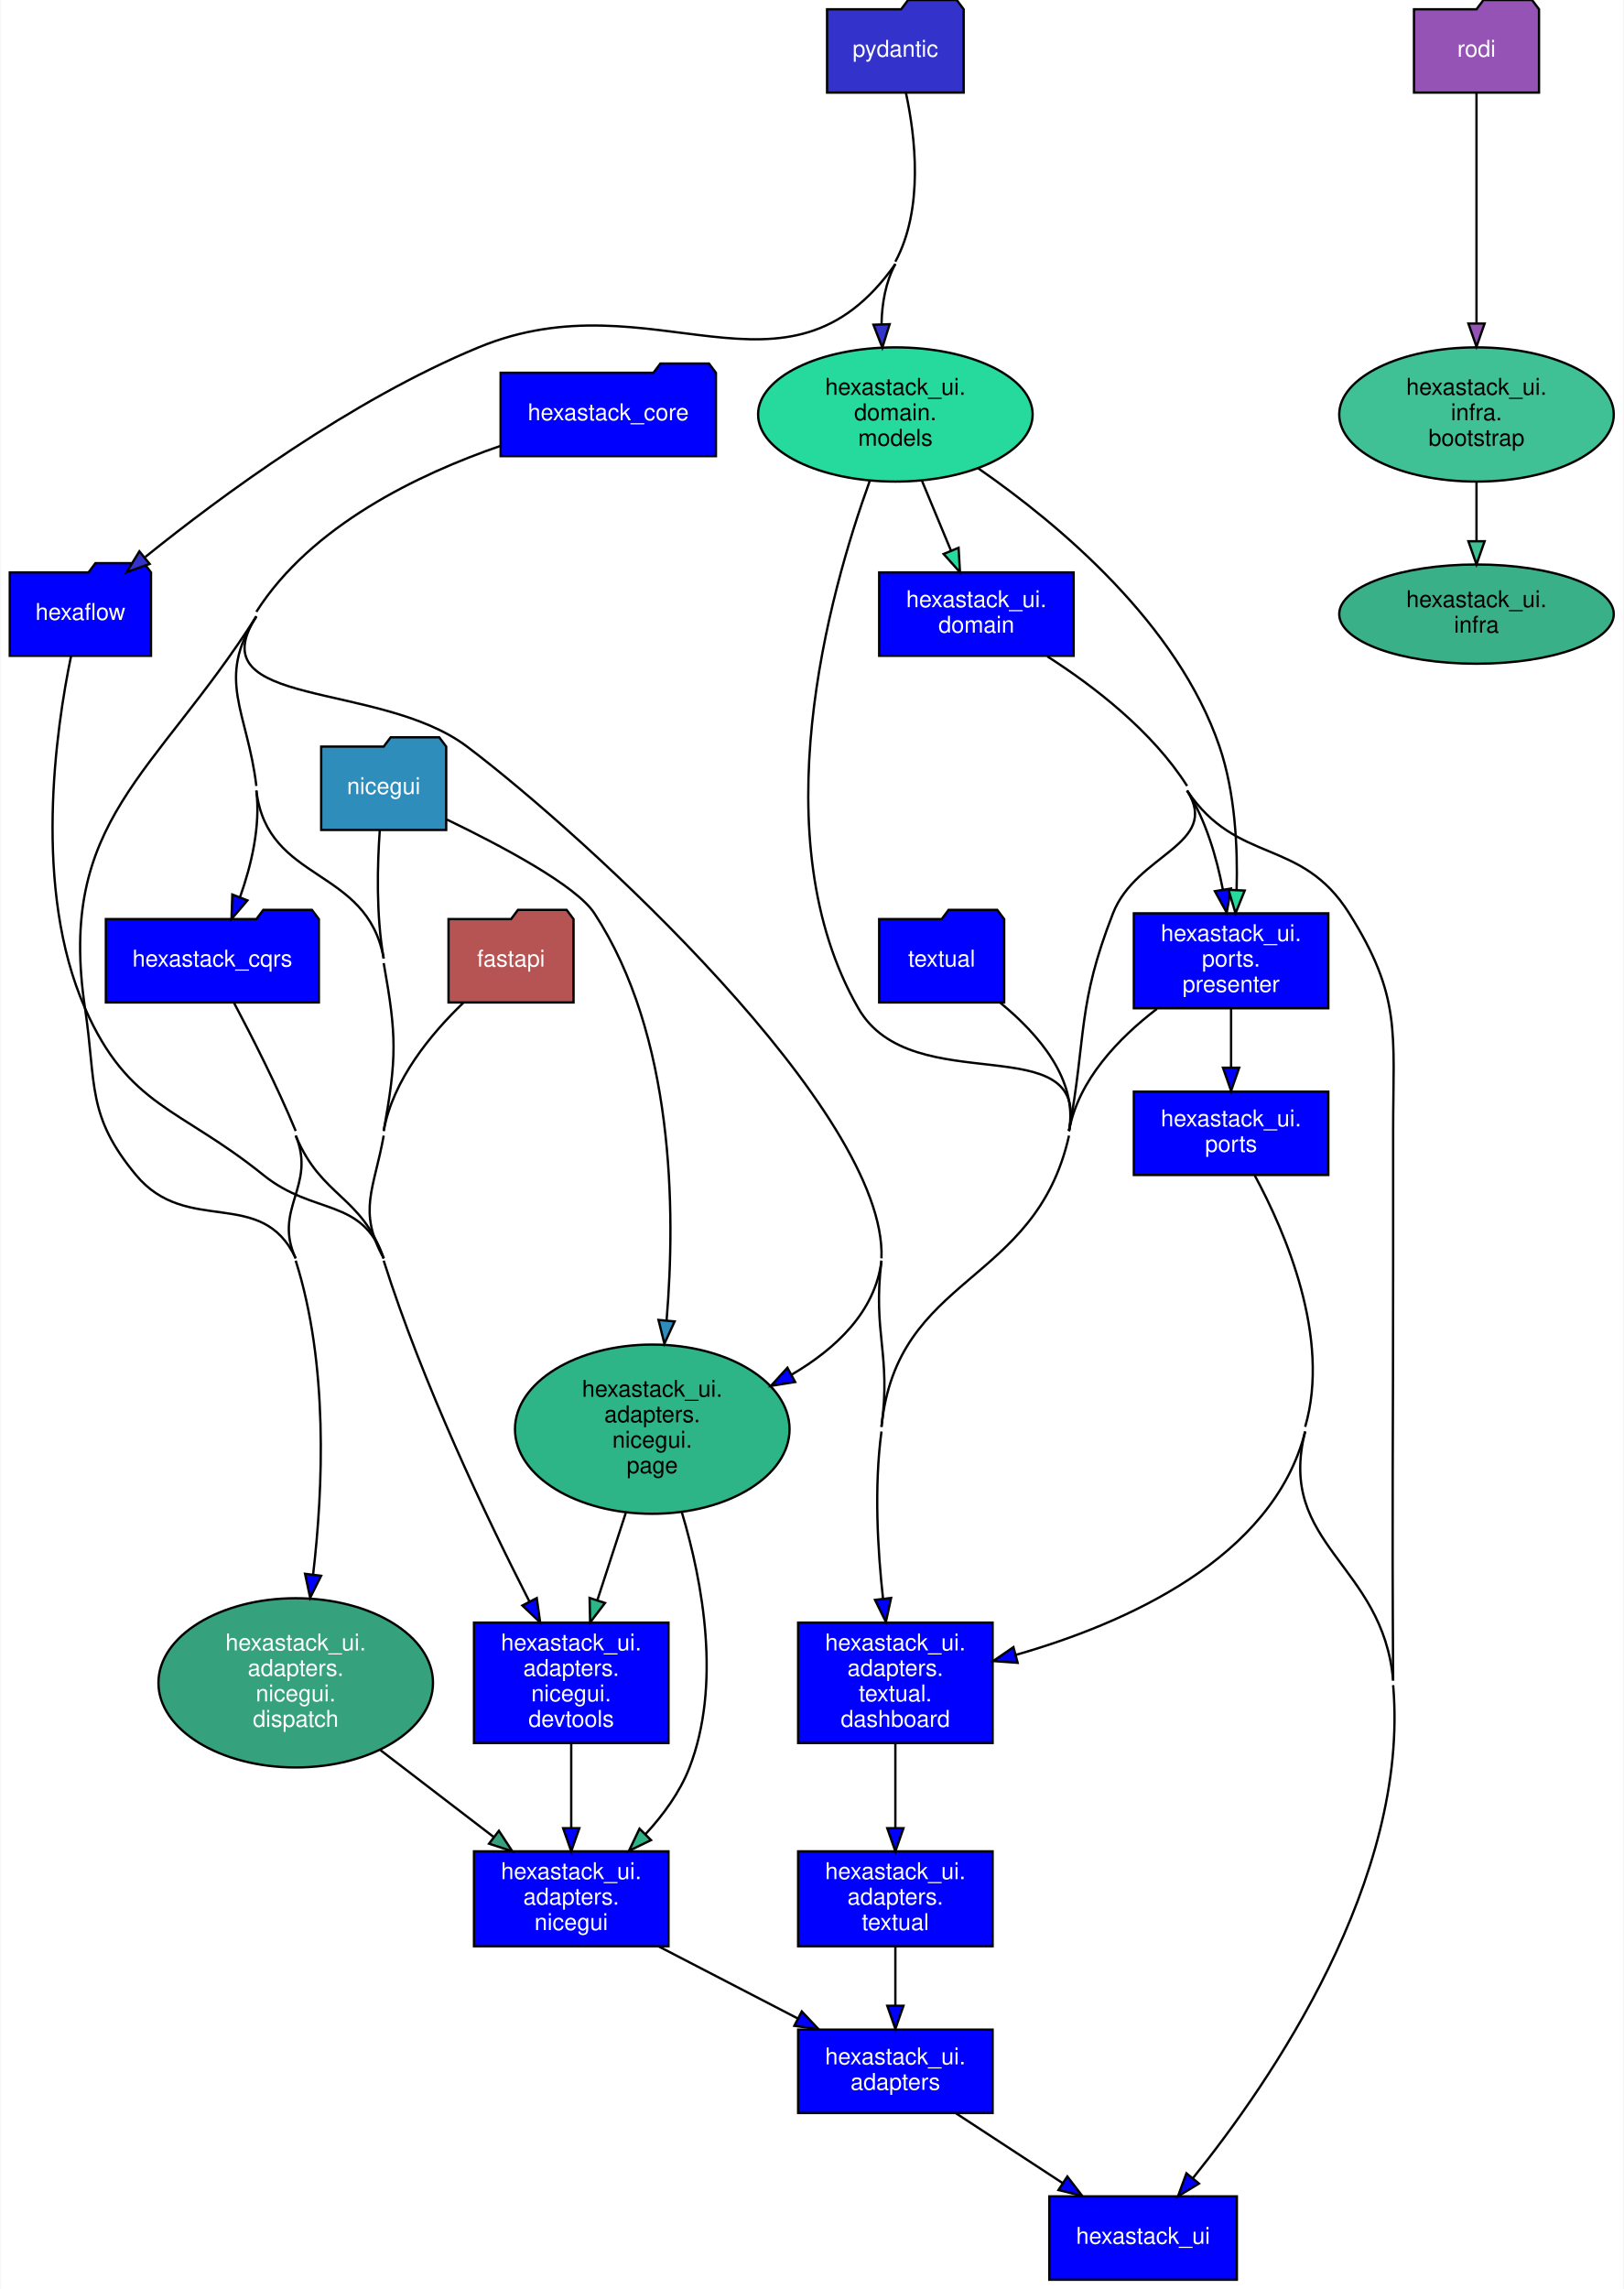
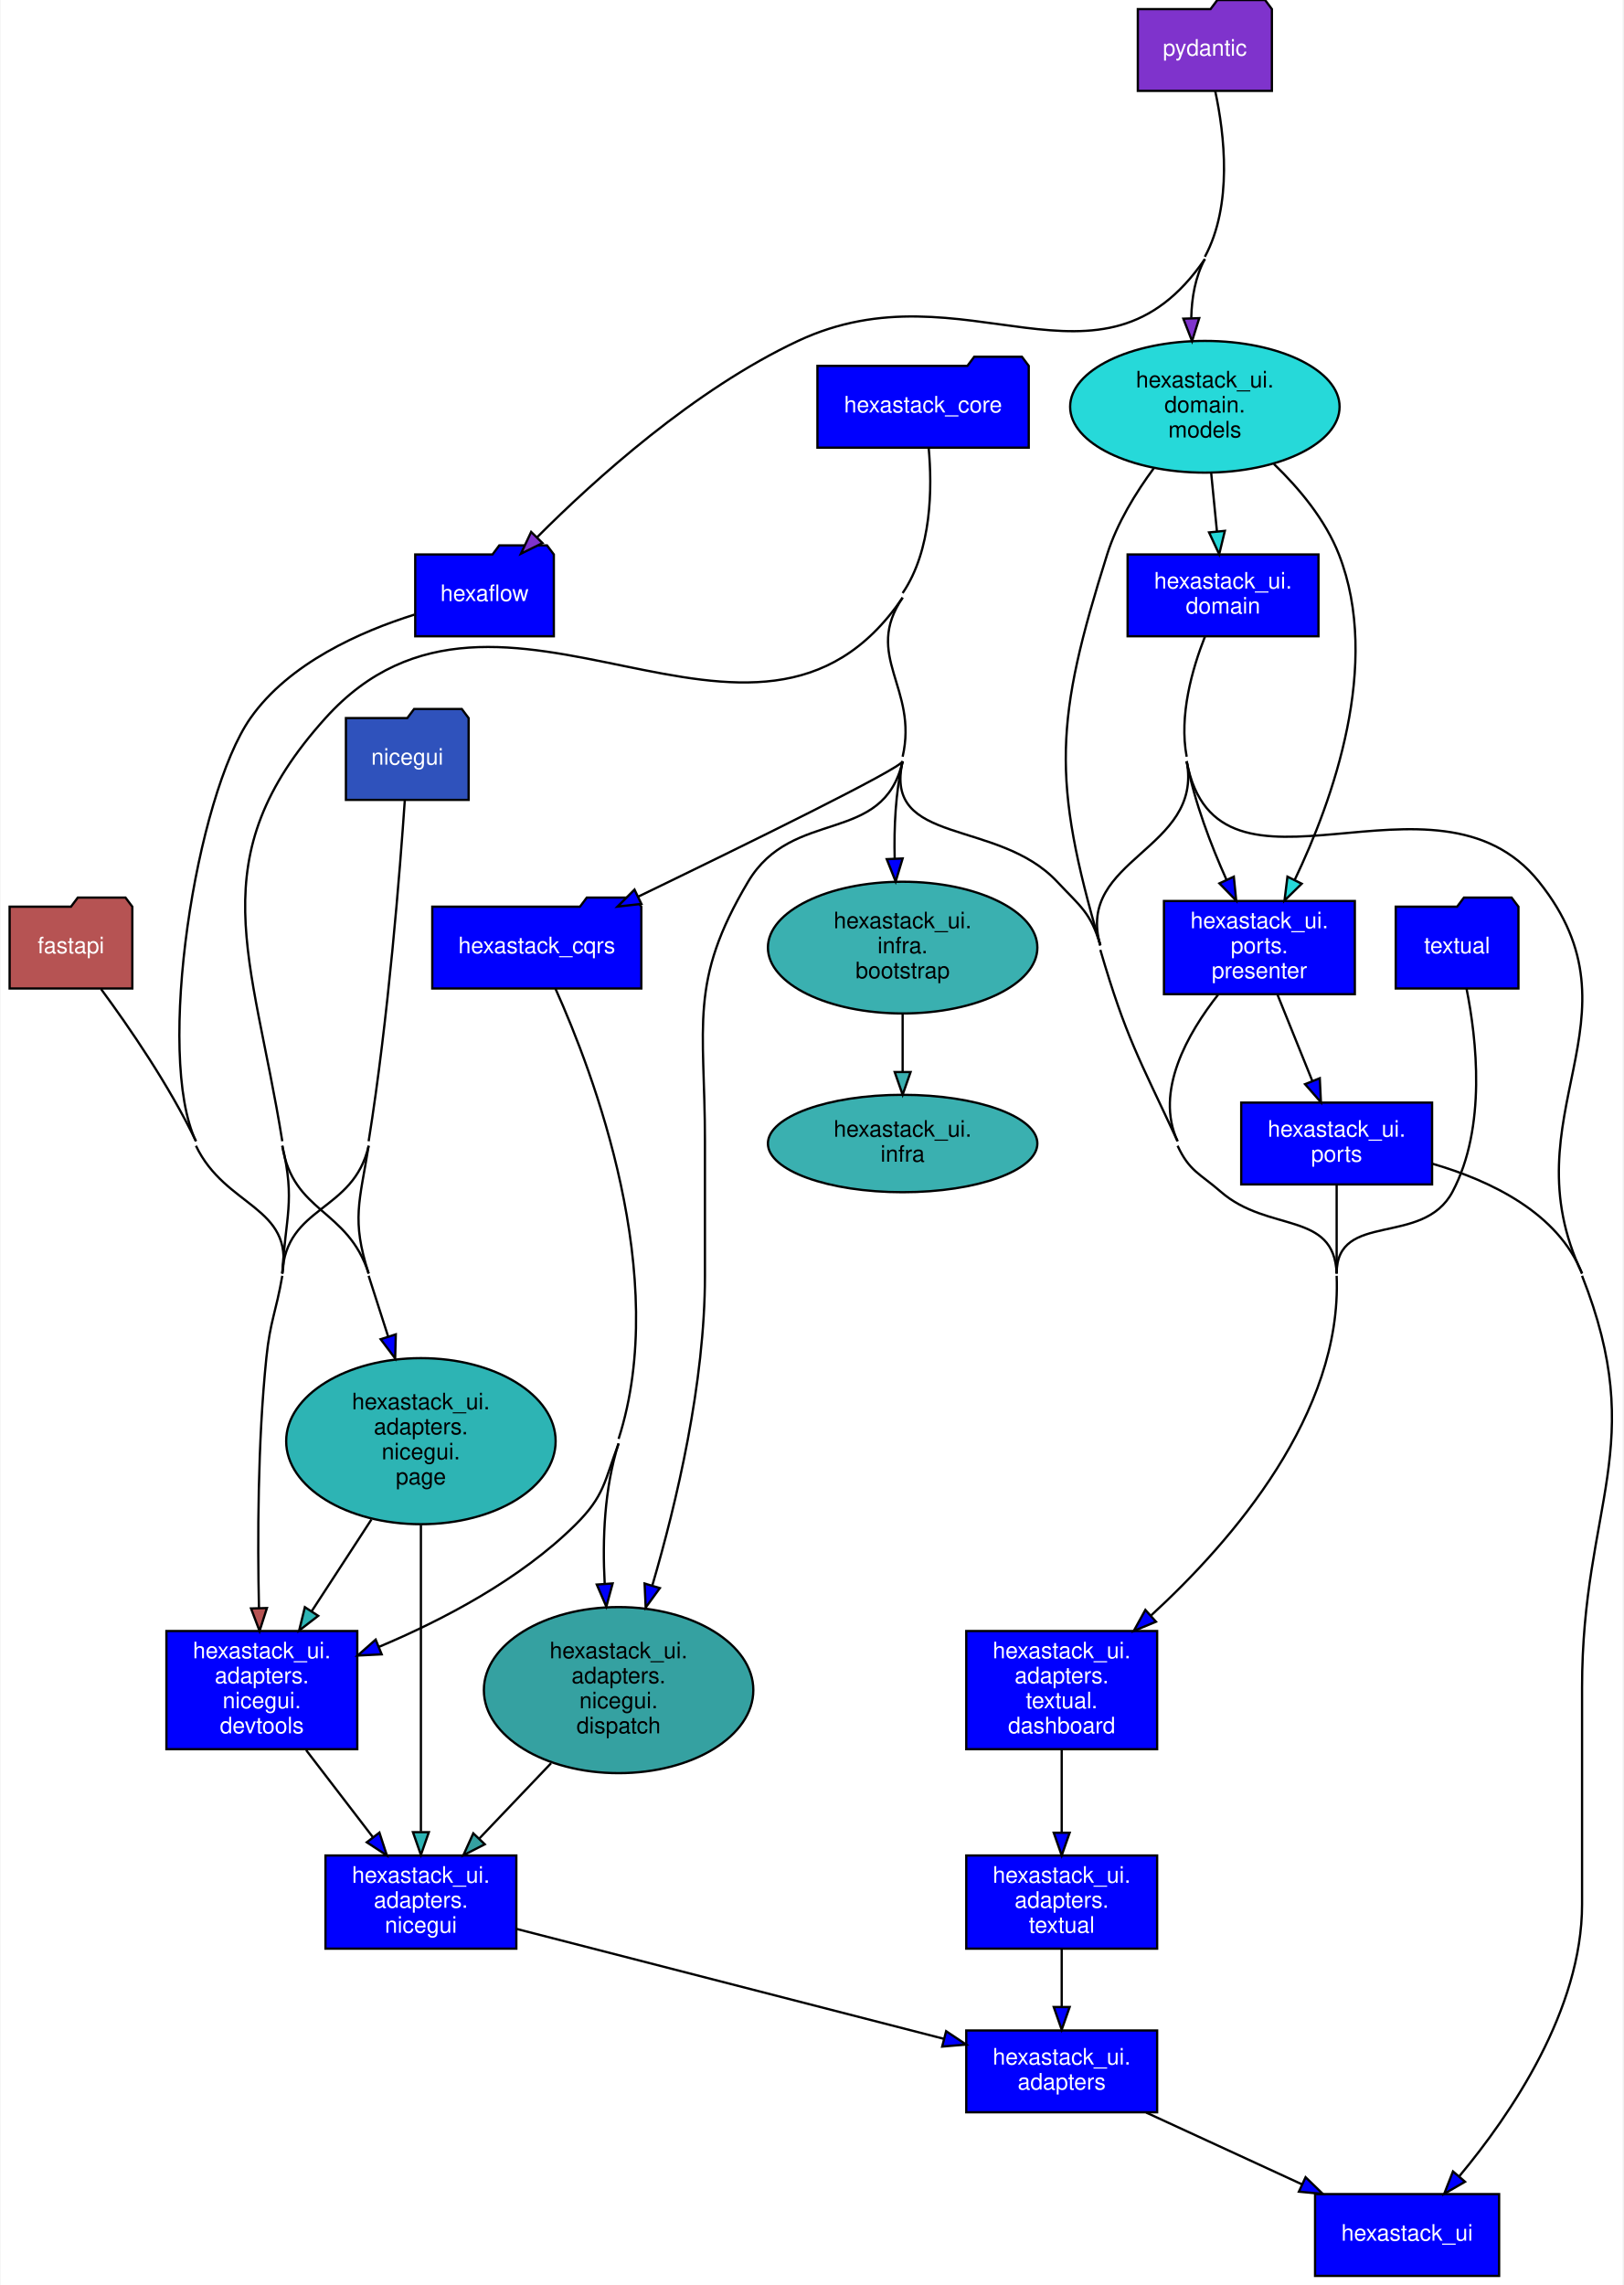
- <svg xmlns="http://www.w3.org/2000/svg" width="701pt" height="988pt" viewBox="0.00 0.00 700.90 988.49">
-   <g id="graph0" class="graph" transform="scale(1 1) rotate(0) translate(4 984.49)">
+ <svg xmlns="http://www.w3.org/2000/svg" width="714pt" height="1005pt" viewBox="0.00 0.00 713.87 1005.47">
+   <g id="graph0" class="graph" transform="scale(1 1) rotate(0) translate(4 1001.47)">
    <style>.edge&gt;path:hover{stroke-width:8}</style>
-     <polygon fill="white" stroke="transparent" points="-4,4 -4,-984.49 696.9,-984.49 696.9,4 -4,4" />
+     <polygon fill="white" stroke="transparent" points="-4,4 -4,-1001.47 709.87,-1001.47 709.87,4 -4,4" />
    <g id="node1" class="node">
      <style>.edge&gt;path:hover{stroke-width:8}</style>
-       <polygon fill="#b65353" stroke="black" points="243.5,-587.58 240.5,-591.58 219.5,-591.58 216.5,-587.58 189.5,-587.58 189.5,-551.58 243.5,-551.58 243.5,-587.58" />
-       <text text-anchor="middle" x="216.5" y="-567.08" font-family="Helvetica,sans-Serif" font-size="10.00" fill="#ffffff">fastapi</text>
+       <polygon fill="#b65353" stroke="black" points="54,-602.5 51,-606.5 30,-606.5 27,-602.5 0,-602.5 0,-566.5 54,-566.5 54,-602.5" />
+       <text text-anchor="middle" x="27" y="-582" font-family="Helvetica,sans-Serif" font-size="10.00" fill="#ffffff">fastapi</text>
    </g>
    <g id="node8" class="node">
      <style>.edge&gt;path:hover{stroke-width:8}</style>
-       <polygon fill="blue" stroke="black" points="284.5,-283.77 200.5,-283.77 200.5,-231.77 284.5,-231.77 284.5,-283.77" />
-       <text text-anchor="middle" x="242.5" y="-271.77" font-family="Helvetica,sans-Serif" font-size="10.00" fill="white">hexastack_ui.</text>
-       <text text-anchor="middle" x="242.5" y="-260.77" font-family="Helvetica,sans-Serif" font-size="10.00" fill="white">adapters.</text>
-       <text text-anchor="middle" x="242.5" y="-249.77" font-family="Helvetica,sans-Serif" font-size="10.00" fill="white">nicegui.</text>
-       <text text-anchor="middle" x="242.5" y="-238.77" font-family="Helvetica,sans-Serif" font-size="10.00" fill="white">devtools</text>
+       <polygon fill="blue" stroke="black" points="153,-283.77 69,-283.77 69,-231.77 153,-231.77 153,-283.77" />
+       <text text-anchor="middle" x="111" y="-271.77" font-family="Helvetica,sans-Serif" font-size="10.00" fill="white">hexastack_ui.</text>
+       <text text-anchor="middle" x="111" y="-260.77" font-family="Helvetica,sans-Serif" font-size="10.00" fill="white">adapters.</text>
+       <text text-anchor="middle" x="111" y="-249.77" font-family="Helvetica,sans-Serif" font-size="10.00" fill="white">nicegui.</text>
+       <text text-anchor="middle" x="111" y="-238.77" font-family="Helvetica,sans-Serif" font-size="10.00" fill="white">devtools</text>
    </g>
    <g id="edge1" class="edge">
      <style>.edge&gt;path:hover{stroke-width:8}</style>
-       <path fill="none" stroke="black" d="M195.84,-551.39C181.94,-538.05 165.45,-518.16 161.5,-496.08" />
+       <path fill="none" stroke="black" d="M40.25,-566.24C52.41,-549.76 70.26,-523.87 82,-499.29" />
+       <path fill="none" stroke="black" d="M82,-497.29C95,-470.08 125.12,-470.8 120,-441.08" />
+       <path fill="none" stroke="black" d="M120,-440.08C117.23,-424.01 114.67,-420.29 113,-404.08 109.13,-366.64 109.09,-323.49 109.73,-294" />
+       <polygon fill="#b65353" stroke="black" points="113.24,-293.88 110,-283.79 106.24,-293.7 113.24,-293.88" />
    </g>
    <g id="node2" class="node">
      <style>.edge&gt;path:hover{stroke-width:8}</style>
-       <polygon fill="blue" stroke="black" points="61,-737.29 58,-741.29 37,-741.29 34,-737.29 0,-737.29 0,-701.29 61,-701.29 61,-737.29" />
-       <text text-anchor="middle" x="30.5" y="-716.79" font-family="Helvetica,sans-Serif" font-size="10.00" fill="white">hexaflow</text>
+       <polygon fill="blue" stroke="black" points="239.5,-757.49 236.5,-761.49 215.5,-761.49 212.5,-757.49 178.5,-757.49 178.5,-721.49 239.5,-721.49 239.5,-757.49" />
+       <text text-anchor="middle" x="209" y="-736.99" font-family="Helvetica,sans-Serif" font-size="10.00" fill="white">hexaflow</text>
    </g>
    <g id="edge2" class="edge">
      <style>.edge&gt;path:hover{stroke-width:8}</style>
-       <path fill="none" stroke="black" d="M26.49,-701.28C19.94,-669.71 9.8,-600.56 32.5,-549.08 51.41,-506.21 73.03,-506.49 109.5,-477.08 131.38,-459.43 152.14,-467.58 161.5,-441.08" />
-       <path fill="none" stroke="black" d="M161.5,-440.08C178.31,-386.97 206.16,-328.68 224.42,-292.91" />
-       <polygon fill="blue" stroke="black" points="227.61,-294.37 229.08,-283.87 221.39,-291.16 227.61,-294.37" />
+       <path fill="none" stroke="black" d="M178.12,-731.01C154.42,-723.57 122.98,-709.69 106,-685.49 82.04,-651.34 64.02,-536.94 82,-499.29" />
    </g>
    <g id="node3" class="node">
      <style>.edge&gt;path:hover{stroke-width:8}</style>
-       <polygon fill="blue" stroke="black" points="305,-823.5 302,-827.5 281,-827.5 278,-823.5 212,-823.5 212,-787.5 305,-787.5 305,-823.5" />
-       <text text-anchor="middle" x="258.5" y="-803" font-family="Helvetica,sans-Serif" font-size="10.00" fill="white">hexastack_core</text>
+       <polygon fill="blue" stroke="black" points="448.5,-840.48 445.5,-844.48 424.5,-844.48 421.5,-840.48 355.5,-840.48 355.5,-804.48 448.5,-804.48 448.5,-840.48" />
+       <text text-anchor="middle" x="402" y="-819.98" font-family="Helvetica,sans-Serif" font-size="10.00" fill="white">hexastack_core</text>
    </g>
    <g id="node4" class="node">
      <style>.edge&gt;path:hover{stroke-width:8}</style>
-       <polygon fill="blue" stroke="black" points="133.5,-587.58 130.5,-591.58 109.5,-591.58 106.5,-587.58 41.5,-587.58 41.5,-551.58 133.5,-551.58 133.5,-587.58" />
-       <text text-anchor="middle" x="87.5" y="-567.08" font-family="Helvetica,sans-Serif" font-size="10.00" fill="white">hexastack_cqrs</text>
+       <polygon fill="blue" stroke="black" points="278,-602.5 275,-606.5 254,-606.5 251,-602.5 186,-602.5 186,-566.5 278,-566.5 278,-602.5" />
+       <text text-anchor="middle" x="232" y="-582" font-family="Helvetica,sans-Serif" font-size="10.00" fill="white">hexastack_cqrs</text>
    </g>
    <g id="edge3" class="edge">
      <style>.edge&gt;path:hover{stroke-width:8}</style>
-       <path fill="none" stroke="black" d="M106.5,-718.29C88.84,-690.96 102.65,-677.39 106.5,-645.08" />
-       <path fill="none" stroke="black" d="M106.5,-643.08C108.34,-627.63 104.32,-610.81 99.51,-597.25" />
-       <polygon fill="blue" stroke="black" points="102.65,-595.66 95.76,-587.61 96.12,-598.19 102.65,-595.66" />
+       <path fill="none" stroke="black" d="M393,-738.49C375.52,-712.75 399.96,-698.81 393,-668.49" />
+       <path fill="none" stroke="black" d="M393,-666.49C392.27,-663.31 324.08,-629.86 276.69,-606.95" />
+       <polygon fill="blue" stroke="black" points="278.04,-603.72 267.51,-602.53 275,-610.02 278.04,-603.72" />
    </g>
    <g id="edge4" class="edge">
      <style>.edge&gt;path:hover{stroke-width:8}</style>
-       <path fill="none" stroke="black" d="M106.5,-643.08C111.28,-602.92 154.39,-610.39 161.5,-570.58" />
-       <path fill="none" stroke="black" d="M161.5,-568.58C167.17,-536.86 167.17,-527.8 161.5,-496.08" />
-       <path fill="none" stroke="black" d="M161.5,-494.08C157.36,-470.89 150.19,-461.74 161.5,-441.08" />
+       <path fill="none" stroke="black" d="M404.46,-804.41C406.06,-786.84 405.88,-759.45 393,-740.49" />
+       <path fill="none" stroke="black" d="M393,-738.49C328.2,-643.1 216.19,-771.16 139,-685.49 83.32,-623.69 106.83,-581.43 120,-499.29" />
+       <path fill="none" stroke="black" d="M120,-497.29C125.79,-472.99 121.36,-466.02 120,-441.08" />
    </g>
    <g id="node9" class="node">
      <style>.edge&gt;path:hover{stroke-width:8}</style>
-       <ellipse fill="#35a17d" stroke="black" cx="123.5" cy="-257.77" rx="59.29" ry="36.54" />
-       <text text-anchor="middle" x="123.5" y="-271.77" font-family="Helvetica,sans-Serif" font-size="10.00" fill="#ffffff">hexastack_ui.</text>
-       <text text-anchor="middle" x="123.5" y="-260.77" font-family="Helvetica,sans-Serif" font-size="10.00" fill="#ffffff">adapters.</text>
-       <text text-anchor="middle" x="123.5" y="-249.77" font-family="Helvetica,sans-Serif" font-size="10.00" fill="#ffffff">nicegui.</text>
-       <text text-anchor="middle" x="123.5" y="-238.77" font-family="Helvetica,sans-Serif" font-size="10.00" fill="#ffffff">dispatch</text>
+       <ellipse fill="#35a1a1" stroke="black" cx="268" cy="-257.77" rx="59.29" ry="36.54" />
+       <text text-anchor="middle" x="268" y="-271.77" font-family="Helvetica,sans-Serif" font-size="10.00" fill="#000000">hexastack_ui.</text>
+       <text text-anchor="middle" x="268" y="-260.77" font-family="Helvetica,sans-Serif" font-size="10.00" fill="#000000">adapters.</text>
+       <text text-anchor="middle" x="268" y="-249.77" font-family="Helvetica,sans-Serif" font-size="10.00" fill="#000000">nicegui.</text>
+       <text text-anchor="middle" x="268" y="-238.77" font-family="Helvetica,sans-Serif" font-size="10.00" fill="#000000">dispatch</text>
    </g>
    <g id="edge5" class="edge">
      <style>.edge&gt;path:hover{stroke-width:8}</style>
-       <path fill="none" stroke="black" d="M211.9,-791.92C176.59,-779.75 130.25,-757.57 106.5,-720.29" />
-       <path fill="none" stroke="black" d="M106.5,-718.29C62.4,-649.06 20.37,-630.26 32.5,-549.08 37.44,-515.98 33.12,-502.82 54.5,-477.08 76.6,-450.47 108.88,-472.42 123.5,-441.08" />
-       <path fill="none" stroke="black" d="M123.5,-440.08C137.61,-395.65 135.4,-341.96 131.02,-304.58" />
-       <polygon fill="blue" stroke="black" points="134.47,-303.98 129.74,-294.5 127.53,-304.86 134.47,-303.98" />
+       <path fill="none" stroke="black" d="M393,-666.49C384.42,-629.14 344.6,-646.42 325,-613.49 298.69,-569.27 306,-550.74 306,-499.29 306,-499.29 306,-499.29 306,-440.08 306,-392.9 293.52,-340.25 282.86,-303.89" />
+       <polygon fill="blue" stroke="black" points="286.15,-302.66 279.92,-294.09 279.44,-304.67 286.15,-302.66" />
    </g>
    <g id="node10" class="node">
      <style>.edge&gt;path:hover{stroke-width:8}</style>
-       <ellipse fill="#2db487" stroke="black" cx="277.5" cy="-367.31" rx="59.29" ry="36.54" />
-       <text text-anchor="middle" x="277.5" y="-381.31" font-family="Helvetica,sans-Serif" font-size="10.00" fill="#000000">hexastack_ui.</text>
-       <text text-anchor="middle" x="277.5" y="-370.31" font-family="Helvetica,sans-Serif" font-size="10.00" fill="#000000">adapters.</text>
-       <text text-anchor="middle" x="277.5" y="-359.31" font-family="Helvetica,sans-Serif" font-size="10.00" fill="#000000">nicegui.</text>
-       <text text-anchor="middle" x="277.5" y="-348.31" font-family="Helvetica,sans-Serif" font-size="10.00" fill="#000000">page</text>
+       <ellipse fill="#2db4b4" stroke="black" cx="181" cy="-367.31" rx="59.29" ry="36.54" />
+       <text text-anchor="middle" x="181" y="-381.31" font-family="Helvetica,sans-Serif" font-size="10.00" fill="#000000">hexastack_ui.</text>
+       <text text-anchor="middle" x="181" y="-370.31" font-family="Helvetica,sans-Serif" font-size="10.00" fill="#000000">adapters.</text>
+       <text text-anchor="middle" x="181" y="-359.31" font-family="Helvetica,sans-Serif" font-size="10.00" fill="#000000">nicegui.</text>
+       <text text-anchor="middle" x="181" y="-348.31" font-family="Helvetica,sans-Serif" font-size="10.00" fill="#000000">page</text>
    </g>
    <g id="edge6" class="edge">
      <style>.edge&gt;path:hover{stroke-width:8}</style>
-       <path fill="none" stroke="black" d="M106.5,-718.29C80.69,-678.37 159.55,-690.7 197.5,-662.08 247.96,-624.02 378.93,-504.23 376.5,-441.08" />
-       <path fill="none" stroke="black" d="M376.5,-440.08C373.82,-418.06 356.83,-402.06 337.66,-390.83" />
-       <polygon fill="blue" stroke="black" points="339.21,-387.68 328.75,-386 335.87,-393.84 339.21,-387.68" />
+       <path fill="none" stroke="black" d="M120,-497.29C124.78,-467.52 148.77,-469.79 158,-441.08" />
+       <path fill="none" stroke="black" d="M158,-440.08C160.76,-431.48 163.71,-422.3 166.54,-413.48" />
+       <polygon fill="blue" stroke="black" points="169.95,-414.31 169.67,-403.72 163.28,-412.18 169.95,-414.31" />
    </g>
    <g id="node12" class="node">
      <style>.edge&gt;path:hover{stroke-width:8}</style>
-       <polygon fill="blue" stroke="black" points="424.5,-283.77 340.5,-283.77 340.5,-231.77 424.5,-231.77 424.5,-283.77" />
-       <text text-anchor="middle" x="382.5" y="-271.77" font-family="Helvetica,sans-Serif" font-size="10.00" fill="white">hexastack_ui.</text>
-       <text text-anchor="middle" x="382.5" y="-260.77" font-family="Helvetica,sans-Serif" font-size="10.00" fill="white">adapters.</text>
-       <text text-anchor="middle" x="382.5" y="-249.77" font-family="Helvetica,sans-Serif" font-size="10.00" fill="white">textual.</text>
-       <text text-anchor="middle" x="382.5" y="-238.77" font-family="Helvetica,sans-Serif" font-size="10.00" fill="white">dashboard</text>
+       <polygon fill="blue" stroke="black" points="505,-283.77 421,-283.77 421,-231.77 505,-231.77 505,-283.77" />
+       <text text-anchor="middle" x="463" y="-271.77" font-family="Helvetica,sans-Serif" font-size="10.00" fill="white">hexastack_ui.</text>
+       <text text-anchor="middle" x="463" y="-260.77" font-family="Helvetica,sans-Serif" font-size="10.00" fill="white">adapters.</text>
+       <text text-anchor="middle" x="463" y="-249.77" font-family="Helvetica,sans-Serif" font-size="10.00" fill="white">textual.</text>
+       <text text-anchor="middle" x="463" y="-238.77" font-family="Helvetica,sans-Serif" font-size="10.00" fill="white">dashboard</text>
    </g>
    <g id="edge7" class="edge">
      <style>.edge&gt;path:hover{stroke-width:8}</style>
-       <path fill="none" stroke="black" d="M376.5,-440.08C372.64,-408.41 380.76,-399.92 376.5,-368.31" />
-       <path fill="none" stroke="black" d="M376.5,-366.31C373.27,-342.37 374.83,-315.21 377.17,-294.17" />
-       <polygon fill="blue" stroke="black" points="380.66,-294.43 378.4,-284.08 373.71,-293.58 380.66,-294.43" />
+       <path fill="none" stroke="black" d="M393,-666.49C384.42,-629.14 434.81,-641.46 461,-613.49 471.28,-602.51 475.77,-599.93 480,-585.5" />
+       <path fill="none" stroke="black" d="M480,-583.5C491.35,-544.76 497,-535.9 514,-499.29" />
+       <path fill="none" stroke="black" d="M514,-497.29C519.19,-486.11 523.69,-485.17 533,-477.08 553.94,-458.88 582.88,-468.8 584,-441.08" />
+       <path fill="none" stroke="black" d="M584,-440.08C586.44,-379.54 538.5,-323.8 502.24,-290.54" />
+       <polygon fill="blue" stroke="black" points="504.49,-287.86 494.7,-283.79 499.82,-293.07 504.49,-287.86" />
+     </g>
+     <g id="node16" class="node">
+       <style>.edge&gt;path:hover{stroke-width:8}</style>
+       <ellipse fill="#3ab0b0" stroke="black" cx="393" cy="-584.5" rx="59.29" ry="28.98" />
+       <text text-anchor="middle" x="393" y="-593" font-family="Helvetica,sans-Serif" font-size="10.00" fill="#000000">hexastack_ui.</text>
+       <text text-anchor="middle" x="393" y="-582" font-family="Helvetica,sans-Serif" font-size="10.00" fill="#000000">infra.</text>
+       <text text-anchor="middle" x="393" y="-571" font-family="Helvetica,sans-Serif" font-size="10.00" fill="#000000">bootstrap</text>
    </g>
    <g id="edge8" class="edge">
      <style>.edge&gt;path:hover{stroke-width:8}</style>
-       <path fill="none" stroke="black" d="M123.5,-494.08C134.59,-467.3 151.84,-468.41 161.5,-441.08" />
+       <path fill="none" stroke="black" d="M393,-666.49C389.84,-652.73 389.16,-637.3 389.5,-623.63" />
+       <polygon fill="blue" stroke="black" points="393,-623.72 389.93,-613.58 386,-623.42 393,-623.72" />
    </g>
    <g id="edge9" class="edge">
      <style>.edge&gt;path:hover{stroke-width:8}</style>
-       <path fill="none" stroke="black" d="M96.91,-551.31C104.6,-536.81 115.49,-515.42 123.5,-496.08" />
-       <path fill="none" stroke="black" d="M123.5,-494.08C132.52,-472.32 113.54,-462.42 123.5,-441.08" />
+       <path fill="none" stroke="black" d="M240.24,-566.36C256.86,-529.39 290.94,-439.71 268,-368.31" />
+       <path fill="none" stroke="black" d="M268,-366.31C261.68,-349.45 261.78,-343.21 249,-330.54 224.71,-306.45 190.66,-288.63 162.47,-276.77" />
+       <polygon fill="blue" stroke="black" points="163.74,-273.51 153.15,-272.98 161.09,-279.99 163.74,-273.51" />
+     </g>
+     <g id="edge10" class="edge">
+       <style>.edge&gt;path:hover{stroke-width:8}</style>
+       <path fill="none" stroke="black" d="M268,-366.31C261.71,-346.72 260.83,-324.07 261.88,-304.62" />
+       <polygon fill="blue" stroke="black" points="265.38,-304.71 262.6,-294.49 258.4,-304.21 265.38,-304.71" />
    </g>
    <g id="node5" class="node">
      <style>.edge&gt;path:hover{stroke-width:8}</style>
-       <polygon fill="blue" stroke="black" points="530,-36 449,-36 449,0 530,0 530,-36" />
-       <text text-anchor="middle" x="489.5" y="-15.5" font-family="Helvetica,sans-Serif" font-size="10.00" fill="white">hexastack_ui</text>
+       <polygon fill="blue" stroke="black" points="655.5,-36 574.5,-36 574.5,0 655.5,0 655.5,-36" />
+       <text text-anchor="middle" x="615" y="-15.5" font-family="Helvetica,sans-Serif" font-size="10.00" fill="white">hexastack_ui</text>
    </g>
    <g id="node6" class="node">
      <style>.edge&gt;path:hover{stroke-width:8}</style>
-       <polygon fill="blue" stroke="black" points="424.5,-108 340.5,-108 340.5,-72 424.5,-72 424.5,-108" />
-       <text text-anchor="middle" x="382.5" y="-93" font-family="Helvetica,sans-Serif" font-size="10.00" fill="white">hexastack_ui.</text>
-       <text text-anchor="middle" x="382.5" y="-82" font-family="Helvetica,sans-Serif" font-size="10.00" fill="white">adapters</text>
-     </g>
-     <g id="edge10" class="edge">
-       <style>.edge&gt;path:hover{stroke-width:8}</style>
-       <path fill="none" stroke="black" d="M408.68,-71.88C422.54,-62.81 439.74,-51.55 454.71,-41.76" />
-       <polygon fill="blue" stroke="black" points="456.77,-44.59 463.22,-36.19 452.94,-38.74 456.77,-44.59" />
+       <polygon fill="blue" stroke="black" points="505,-108 421,-108 421,-72 505,-72 505,-108" />
+       <text text-anchor="middle" x="463" y="-93" font-family="Helvetica,sans-Serif" font-size="10.00" fill="white">hexastack_ui.</text>
+       <text text-anchor="middle" x="463" y="-82" font-family="Helvetica,sans-Serif" font-size="10.00" fill="white">adapters</text>
+     </g>
+     <g id="edge11" class="edge">
+       <style>.edge&gt;path:hover{stroke-width:8}</style>
+       <path fill="none" stroke="black" d="M500.18,-71.88C520.87,-62.35 546.8,-50.41 568.78,-40.28" />
+       <polygon fill="blue" stroke="black" points="570.32,-43.43 577.94,-36.07 567.39,-37.07 570.32,-43.43" />
    </g>
    <g id="node7" class="node">
      <style>.edge&gt;path:hover{stroke-width:8}</style>
-       <polygon fill="blue" stroke="black" points="284.5,-185 200.5,-185 200.5,-144 284.5,-144 284.5,-185" />
-       <text text-anchor="middle" x="242.5" y="-173" font-family="Helvetica,sans-Serif" font-size="10.00" fill="white">hexastack_ui.</text>
-       <text text-anchor="middle" x="242.5" y="-162" font-family="Helvetica,sans-Serif" font-size="10.00" fill="white">adapters.</text>
-       <text text-anchor="middle" x="242.5" y="-151" font-family="Helvetica,sans-Serif" font-size="10.00" fill="white">nicegui</text>
-     </g>
-     <g id="edge11" class="edge">
-       <style>.edge&gt;path:hover{stroke-width:8}</style>
-       <path fill="none" stroke="black" d="M280.39,-143.88C298.9,-134.29 321.23,-122.73 340.29,-112.86" />
-       <polygon fill="blue" stroke="black" points="342.08,-115.87 349.35,-108.17 338.86,-109.66 342.08,-115.87" />
+       <polygon fill="blue" stroke="black" points="223,-185 139,-185 139,-144 223,-144 223,-185" />
+       <text text-anchor="middle" x="181" y="-173" font-family="Helvetica,sans-Serif" font-size="10.00" fill="white">hexastack_ui.</text>
+       <text text-anchor="middle" x="181" y="-162" font-family="Helvetica,sans-Serif" font-size="10.00" fill="white">adapters.</text>
+       <text text-anchor="middle" x="181" y="-151" font-family="Helvetica,sans-Serif" font-size="10.00" fill="white">nicegui</text>
    </g>
    <g id="edge12" class="edge">
      <style>.edge&gt;path:hover{stroke-width:8}</style>
-       <path fill="none" stroke="black" d="M242.5,-231.35C242.5,-220.12 242.5,-206.85 242.5,-195.17" />
-       <polygon fill="blue" stroke="black" points="246,-195 242.5,-185 239,-195 246,-195" />
+       <path fill="none" stroke="black" d="M223.22,-152.65C273.41,-139.74 357.16,-118.21 411.22,-104.31" />
+       <polygon fill="blue" stroke="black" points="412.14,-107.69 420.95,-101.81 410.4,-100.91 412.14,-107.69" />
    </g>
    <g id="edge13" class="edge">
      <style>.edge&gt;path:hover{stroke-width:8}</style>
-       <path fill="none" stroke="black" d="M160.17,-228.64C175.73,-216.71 193.74,-202.89 208.95,-191.24" />
-       <polygon fill="#35a17d" stroke="black" points="211.26,-193.87 217.07,-185.01 207,-188.31 211.26,-193.87" />
+       <path fill="none" stroke="black" d="M130.5,-231.35C139.64,-219.43 150.54,-205.21 159.87,-193.05" />
+       <polygon fill="blue" stroke="black" points="162.74,-195.07 166.04,-185 157.18,-190.81 162.74,-195.07" />
    </g>
    <g id="edge14" class="edge">
      <style>.edge&gt;path:hover{stroke-width:8}</style>
-       <path fill="none" stroke="black" d="M290.3,-331.35C299.29,-301.14 307.46,-256.83 293.5,-221 289.39,-210.45 282.23,-200.69 274.56,-192.4" />
-       <polygon fill="#2db487" stroke="black" points="276.96,-189.85 267.44,-185.21 271.99,-194.78 276.96,-189.85" />
+       <path fill="none" stroke="black" d="M238.3,-225.62C228,-214.81 216.55,-202.8 206.61,-192.37" />
+       <polygon fill="#35a1a1" stroke="black" points="209.11,-189.92 199.68,-185.1 204.05,-194.75 209.11,-189.92" />
    </g>
    <g id="edge15" class="edge">
      <style>.edge&gt;path:hover{stroke-width:8}</style>
-       <path fill="none" stroke="black" d="M266.04,-331.1C262.11,-319.04 257.73,-305.56 253.81,-293.53" />
-       <polygon fill="#2db487" stroke="black" points="257.08,-292.26 250.66,-283.84 250.43,-294.43 257.08,-292.26" />
+       <path fill="none" stroke="black" d="M181,-330.41C181,-291.97 181,-231.65 181,-195.6" />
+       <polygon fill="#2db4b4" stroke="black" points="184.5,-195.25 181,-185.25 177.5,-195.25 184.5,-195.25" />
+     </g>
+     <g id="edge16" class="edge">
+       <style>.edge&gt;path:hover{stroke-width:8}</style>
+       <path fill="none" stroke="black" d="M159.24,-332.87C150.89,-320.05 141.36,-305.41 132.99,-292.56" />
+       <polygon fill="#2db4b4" stroke="black" points="135.8,-290.45 127.41,-283.98 129.93,-294.27 135.8,-290.45" />
    </g>
    <g id="node11" class="node">
      <style>.edge&gt;path:hover{stroke-width:8}</style>
-       <polygon fill="blue" stroke="black" points="424.5,-185 340.5,-185 340.5,-144 424.5,-144 424.5,-185" />
-       <text text-anchor="middle" x="382.5" y="-173" font-family="Helvetica,sans-Serif" font-size="10.00" fill="white">hexastack_ui.</text>
-       <text text-anchor="middle" x="382.5" y="-162" font-family="Helvetica,sans-Serif" font-size="10.00" fill="white">adapters.</text>
-       <text text-anchor="middle" x="382.5" y="-151" font-family="Helvetica,sans-Serif" font-size="10.00" fill="white">textual</text>
-     </g>
-     <g id="edge16" class="edge">
-       <style>.edge&gt;path:hover{stroke-width:8}</style>
-       <path fill="none" stroke="black" d="M382.5,-143.69C382.5,-135.91 382.5,-126.84 382.5,-118.45" />
-       <polygon fill="blue" stroke="black" points="386,-118.32 382.5,-108.32 379,-118.32 386,-118.32" />
+       <polygon fill="blue" stroke="black" points="505,-185 421,-185 421,-144 505,-144 505,-185" />
+       <text text-anchor="middle" x="463" y="-173" font-family="Helvetica,sans-Serif" font-size="10.00" fill="white">hexastack_ui.</text>
+       <text text-anchor="middle" x="463" y="-162" font-family="Helvetica,sans-Serif" font-size="10.00" fill="white">adapters.</text>
+       <text text-anchor="middle" x="463" y="-151" font-family="Helvetica,sans-Serif" font-size="10.00" fill="white">textual</text>
    </g>
    <g id="edge17" class="edge">
      <style>.edge&gt;path:hover{stroke-width:8}</style>
-       <path fill="none" stroke="black" d="M382.5,-231.35C382.5,-220.12 382.5,-206.85 382.5,-195.17" />
-       <polygon fill="blue" stroke="black" points="386,-195 382.5,-185 379,-195 386,-195" />
+       <path fill="none" stroke="black" d="M463,-143.69C463,-135.91 463,-126.84 463,-118.45" />
+       <polygon fill="blue" stroke="black" points="466.5,-118.32 463,-108.32 459.5,-118.32 466.5,-118.32" />
+     </g>
+     <g id="edge18" class="edge">
+       <style>.edge&gt;path:hover{stroke-width:8}</style>
+       <path fill="none" stroke="black" d="M463,-231.35C463,-220.12 463,-206.85 463,-195.17" />
+       <polygon fill="blue" stroke="black" points="466.5,-195 463,-185 459.5,-195 466.5,-195" />
    </g>
    <g id="node13" class="node">
      <style>.edge&gt;path:hover{stroke-width:8}</style>
-       <polygon fill="blue" stroke="black" points="459.5,-737.29 375.5,-737.29 375.5,-701.29 459.5,-701.29 459.5,-737.29" />
-       <text text-anchor="middle" x="417.5" y="-722.29" font-family="Helvetica,sans-Serif" font-size="10.00" fill="white">hexastack_ui.</text>
-       <text text-anchor="middle" x="417.5" y="-711.29" font-family="Helvetica,sans-Serif" font-size="10.00" fill="white">domain</text>
-     </g>
-     <g id="edge18" class="edge">
-       <style>.edge&gt;path:hover{stroke-width:8}</style>
-       <path fill="none" stroke="black" d="M508.5,-643.08C530.34,-610.74 557.74,-623.12 578.5,-590.08 601.18,-553.99 597.5,-538.7 597.5,-496.08 597.5,-496.08 597.5,-496.08 597.5,-440.08 597.5,-359.5 597,-339.35 597.5,-258.77" />
+       <polygon fill="blue" stroke="black" points="576,-757.49 492,-757.49 492,-721.49 576,-721.49 576,-757.49" />
+       <text text-anchor="middle" x="534" y="-742.49" font-family="Helvetica,sans-Serif" font-size="10.00" fill="white">hexastack_ui.</text>
+       <text text-anchor="middle" x="534" y="-731.49" font-family="Helvetica,sans-Serif" font-size="10.00" fill="white">domain</text>
    </g>
    <g id="edge19" class="edge">
      <style>.edge&gt;path:hover{stroke-width:8}</style>
-       <path fill="none" stroke="black" d="M448.13,-701.03C468.25,-688.14 493.52,-668.71 508.5,-645.08" />
-       <path fill="none" stroke="black" d="M508.5,-643.08C523.23,-619.84 486.48,-615.72 476.5,-590.08 461.03,-550.36 465.12,-538.01 457.5,-496.08" />
+       <path fill="none" stroke="black" d="M518,-666.49C531.57,-594.96 627.47,-670.3 673,-613.49 721.21,-553.33 658.89,-510.7 692,-441.08" />
+     </g>
+     <g id="edge20" class="edge">
+       <style>.edge&gt;path:hover{stroke-width:8}</style>
+       <path fill="none" stroke="black" d="M526.02,-721.3C520.45,-707.18 514.56,-686.61 518,-668.49" />
+       <path fill="none" stroke="black" d="M518,-666.49C525.41,-627.42 468.82,-623.65 480,-585.5" />
    </g>
    <g id="node18" class="node">
      <style>.edge&gt;path:hover{stroke-width:8}</style>
-       <polygon fill="blue" stroke="black" points="569.5,-590.08 485.5,-590.08 485.5,-549.08 569.5,-549.08 569.5,-590.08" />
-       <text text-anchor="middle" x="527.5" y="-578.08" font-family="Helvetica,sans-Serif" font-size="10.00" fill="white">hexastack_ui.</text>
-       <text text-anchor="middle" x="527.5" y="-567.08" font-family="Helvetica,sans-Serif" font-size="10.00" fill="white">ports.</text>
-       <text text-anchor="middle" x="527.5" y="-556.08" font-family="Helvetica,sans-Serif" font-size="10.00" fill="white">presenter</text>
-     </g>
-     <g id="edge20" class="edge">
-       <style>.edge&gt;path:hover{stroke-width:8}</style>
-       <path fill="none" stroke="black" d="M508.5,-643.08C516.6,-630.29 521.27,-614.15 523.94,-600.35" />
-       <polygon fill="blue" stroke="black" points="527.42,-600.79 525.62,-590.34 520.51,-599.63 527.42,-600.79" />
+       <polygon fill="blue" stroke="black" points="592,-605 508,-605 508,-564 592,-564 592,-605" />
+       <text text-anchor="middle" x="550" y="-593" font-family="Helvetica,sans-Serif" font-size="10.00" fill="white">hexastack_ui.</text>
+       <text text-anchor="middle" x="550" y="-582" font-family="Helvetica,sans-Serif" font-size="10.00" fill="white">ports.</text>
+       <text text-anchor="middle" x="550" y="-571" font-family="Helvetica,sans-Serif" font-size="10.00" fill="white">presenter</text>
+     </g>
+     <g id="edge21" class="edge">
+       <style>.edge&gt;path:hover{stroke-width:8}</style>
+       <path fill="none" stroke="black" d="M518,-666.49C521.4,-648.58 528.69,-629.57 535.46,-614.47" />
+       <polygon fill="blue" stroke="black" points="538.75,-615.71 539.79,-605.17 532.4,-612.76 538.75,-615.71" />
    </g>
    <g id="node14" class="node">
      <style>.edge&gt;path:hover{stroke-width:8}</style>
-       <ellipse fill="#26d99d" stroke="black" cx="382.5" cy="-805.5" rx="59.29" ry="28.98" />
-       <text text-anchor="middle" x="382.5" y="-814" font-family="Helvetica,sans-Serif" font-size="10.00" fill="#000000">hexastack_ui.</text>
-       <text text-anchor="middle" x="382.5" y="-803" font-family="Helvetica,sans-Serif" font-size="10.00" fill="#000000">domain.</text>
-       <text text-anchor="middle" x="382.5" y="-792" font-family="Helvetica,sans-Serif" font-size="10.00" fill="#000000">models</text>
-     </g>
-     <g id="edge21" class="edge">
-       <style>.edge&gt;path:hover{stroke-width:8}</style>
-       <path fill="none" stroke="black" d="M371.47,-776.91C353.62,-727.51 324.43,-622.27 366.5,-549.08 389.83,-508.5 466.86,-541.94 457.5,-496.08" />
-       <path fill="none" stroke="black" d="M457.5,-494.08C442.98,-429.2 383.1,-434.47 376.5,-368.31" />
+       <ellipse fill="#26d9d9" stroke="black" cx="526" cy="-822.48" rx="59.29" ry="28.98" />
+       <text text-anchor="middle" x="526" y="-830.98" font-family="Helvetica,sans-Serif" font-size="10.00" fill="#000000">hexastack_ui.</text>
+       <text text-anchor="middle" x="526" y="-819.98" font-family="Helvetica,sans-Serif" font-size="10.00" fill="#000000">domain.</text>
+       <text text-anchor="middle" x="526" y="-808.98" font-family="Helvetica,sans-Serif" font-size="10.00" fill="#000000">models</text>
    </g>
    <g id="edge22" class="edge">
      <style>.edge&gt;path:hover{stroke-width:8}</style>
-       <path fill="none" stroke="black" d="M393.96,-776.92C397.98,-767.24 402.5,-756.39 406.48,-746.8" />
-       <polygon fill="#26d99d" stroke="black" points="409.8,-747.93 410.41,-737.36 403.34,-745.25 409.8,-747.93" />
+       <path fill="none" stroke="black" d="M503.62,-795.56C495.51,-784.57 487.29,-771.15 483,-757.49 460.07,-684.55 458.5,-658.86 480,-585.5" />
    </g>
    <g id="edge23" class="edge">
      <style>.edge&gt;path:hover{stroke-width:8}</style>
-       <path fill="none" stroke="black" d="M418.26,-782.27C453.43,-757.88 504.42,-715.07 522.5,-662.08 529.28,-642.19 530.4,-618.47 529.89,-600.16" />
-       <polygon fill="#26d99d" stroke="black" points="533.38,-599.91 529.43,-590.08 526.39,-600.23 533.38,-599.91" />
+       <path fill="none" stroke="black" d="M528.8,-793.15C529.61,-784.91 530.5,-775.92 531.31,-767.74" />
+       <polygon fill="#26d9d9" stroke="black" points="534.81,-767.88 532.31,-757.58 527.85,-767.19 534.81,-767.88" />
+     </g>
+     <g id="edge24" class="edge">
+       <style>.edge&gt;path:hover{stroke-width:8}</style>
+       <path fill="none" stroke="black" d="M556.4,-797.29C567.63,-786.45 579.06,-772.69 585,-757.49 603.85,-709.23 582.23,-649.21 565.57,-614.34" />
+       <polygon fill="#26d9d9" stroke="black" points="568.62,-612.61 561.05,-605.2 562.35,-615.71 568.62,-612.61" />
    </g>
    <g id="node15" class="node">
      <style>.edge&gt;path:hover{stroke-width:8}</style>
-       <ellipse fill="#3ab089" stroke="black" cx="633.5" cy="-719.29" rx="59.29" ry="21.43" />
-       <text text-anchor="middle" x="633.5" y="-722.29" font-family="Helvetica,sans-Serif" font-size="10.00" fill="#000000">hexastack_ui.</text>
-       <text text-anchor="middle" x="633.5" y="-711.29" font-family="Helvetica,sans-Serif" font-size="10.00" fill="#000000">infra</text>
-     </g>
-     <g id="node16" class="node">
-       <style>.edge&gt;path:hover{stroke-width:8}</style>
-       <ellipse fill="#40c095" stroke="black" cx="633.5" cy="-805.5" rx="59.29" ry="28.98" />
-       <text text-anchor="middle" x="633.5" y="-814" font-family="Helvetica,sans-Serif" font-size="10.00" fill="#000000">hexastack_ui.</text>
-       <text text-anchor="middle" x="633.5" y="-803" font-family="Helvetica,sans-Serif" font-size="10.00" fill="#000000">infra.</text>
-       <text text-anchor="middle" x="633.5" y="-792" font-family="Helvetica,sans-Serif" font-size="10.00" fill="#000000">bootstrap</text>
-     </g>
-     <g id="edge24" class="edge">
-       <style>.edge&gt;path:hover{stroke-width:8}</style>
-       <path fill="none" stroke="black" d="M633.5,-776.46C633.5,-768.25 633.5,-759.24 633.5,-750.88" />
-       <polygon fill="#40c095" stroke="black" points="637,-750.75 633.5,-740.75 630,-750.75 637,-750.75" />
+       <ellipse fill="#3ab0b0" stroke="black" cx="393" cy="-498.29" rx="59.29" ry="21.43" />
+       <text text-anchor="middle" x="393" y="-501.29" font-family="Helvetica,sans-Serif" font-size="10.00" fill="#000000">hexastack_ui.</text>
+       <text text-anchor="middle" x="393" y="-490.29" font-family="Helvetica,sans-Serif" font-size="10.00" fill="#000000">infra</text>
+     </g>
+     <g id="edge25" class="edge">
+       <style>.edge&gt;path:hover{stroke-width:8}</style>
+       <path fill="none" stroke="black" d="M393,-555.46C393,-547.25 393,-538.24 393,-529.88" />
+       <polygon fill="#3ab0b0" stroke="black" points="396.5,-529.75 393,-519.75 389.5,-529.75 396.5,-529.75" />
    </g>
    <g id="node17" class="node">
      <style>.edge&gt;path:hover{stroke-width:8}</style>
-       <polygon fill="blue" stroke="black" points="569.5,-513.08 485.5,-513.08 485.5,-477.08 569.5,-477.08 569.5,-513.08" />
-       <text text-anchor="middle" x="527.5" y="-498.08" font-family="Helvetica,sans-Serif" font-size="10.00" fill="white">hexastack_ui.</text>
-       <text text-anchor="middle" x="527.5" y="-487.08" font-family="Helvetica,sans-Serif" font-size="10.00" fill="white">ports</text>
-     </g>
-     <g id="edge25" class="edge">
-       <style>.edge&gt;path:hover{stroke-width:8}</style>
-       <path fill="none" stroke="black" d="M559.5,-366.31C547.03,-317.18 593.15,-309.27 597.5,-258.77" />
-       <path fill="none" stroke="black" d="M597.5,-256.77C604.72,-172.88 544.63,-85.58 511.09,-43.96" />
-       <polygon fill="blue" stroke="black" points="513.62,-41.53 504.57,-36.03 508.21,-45.97 513.62,-41.53" />
+       <polygon fill="blue" stroke="black" points="626,-516.29 542,-516.29 542,-480.29 626,-480.29 626,-516.29" />
+       <text text-anchor="middle" x="584" y="-501.29" font-family="Helvetica,sans-Serif" font-size="10.00" fill="white">hexastack_ui.</text>
+       <text text-anchor="middle" x="584" y="-490.29" font-family="Helvetica,sans-Serif" font-size="10.00" fill="white">ports</text>
    </g>
    <g id="edge26" class="edge">
      <style>.edge&gt;path:hover{stroke-width:8}</style>
-       <path fill="none" stroke="black" d="M537.72,-476.89C550.85,-452.58 570.69,-406.82 559.5,-368.31" />
-       <path fill="none" stroke="black" d="M559.5,-366.31C545.54,-311.32 481.55,-283.27 434.51,-269.83" />
-       <polygon fill="blue" stroke="black" points="435.32,-266.42 424.75,-267.18 433.49,-273.18 435.32,-266.42" />
+       <path fill="none" stroke="black" d="M626.27,-489.36C651.84,-481.91 681.48,-467.72 692,-441.08" />
+       <path fill="none" stroke="black" d="M692,-440.08C721.6,-365.13 692,-339.35 692,-258.77 692,-258.77 692,-258.77 692,-163.5 692,-117.13 660.74,-71.18 638.05,-43.95" />
+       <polygon fill="blue" stroke="black" points="640.5,-41.43 631.33,-36.12 635.19,-45.98 640.5,-41.43" />
    </g>
    <g id="edge27" class="edge">
      <style>.edge&gt;path:hover{stroke-width:8}</style>
-       <path fill="none" stroke="black" d="M495.5,-548.85C479,-536.24 461.5,-518.11 457.5,-496.08" />
+       <path fill="none" stroke="black" d="M584,-480.07C584,-468.94 584,-454.16 584,-441.08" />
    </g>
    <g id="edge28" class="edge">
      <style>.edge&gt;path:hover{stroke-width:8}</style>
-       <path fill="none" stroke="black" d="M527.5,-548.77C527.5,-540.98 527.5,-531.92 527.5,-523.53" />
-       <polygon fill="blue" stroke="black" points="531,-523.4 527.5,-513.4 524,-523.4 531,-523.4" />
+       <path fill="none" stroke="black" d="M531.96,-563.95C518.42,-546.78 503.82,-521.21 514,-499.29" />
+     </g>
+     <g id="edge29" class="edge">
+       <style>.edge&gt;path:hover{stroke-width:8}</style>
+       <path fill="none" stroke="black" d="M557.89,-563.97C562.47,-552.62 568.3,-538.17 573.3,-525.8" />
+       <polygon fill="blue" stroke="black" points="576.58,-527.02 577.08,-516.43 570.09,-524.4 576.58,-527.02" />
    </g>
    <g id="node19" class="node">
      <style>.edge&gt;path:hover{stroke-width:8}</style>
-       <polygon fill="#2f8dbc" stroke="black" points="188.5,-662.08 185.5,-666.08 164.5,-666.08 161.5,-662.08 134.5,-662.08 134.5,-626.08 188.5,-626.08 188.5,-662.08" />
-       <text text-anchor="middle" x="161.5" y="-641.58" font-family="Helvetica,sans-Serif" font-size="10.00" fill="#ffffff">nicegui</text>
-     </g>
-     <g id="edge29" class="edge">
-       <style>.edge&gt;path:hover{stroke-width:8}</style>
-       <path fill="none" stroke="black" d="M159.81,-625.94C158.76,-611.15 158.16,-589.29 161.5,-570.58" />
+       <polygon fill="#2f52bc" stroke="black" points="202,-685.49 199,-689.49 178,-689.49 175,-685.49 148,-685.49 148,-649.49 202,-649.49 202,-685.49" />
+       <text text-anchor="middle" x="175" y="-664.99" font-family="Helvetica,sans-Serif" font-size="10.00" fill="#ffffff">nicegui</text>
    </g>
    <g id="edge30" class="edge">
      <style>.edge&gt;path:hover{stroke-width:8}</style>
-       <path fill="none" stroke="black" d="M188.74,-630.6C212.62,-619.09 244.71,-602.02 252.5,-590.08 286.91,-537.32 287.69,-462.13 283.69,-414.28" />
-       <polygon fill="#2f8dbc" stroke="black" points="287.16,-413.84 282.74,-404.21 280.19,-414.49 287.16,-413.84" />
+       <path fill="none" stroke="black" d="M173.91,-649.31C171.84,-618.92 166.73,-553.74 158,-499.29" />
+       <path fill="none" stroke="black" d="M158,-497.29C151.35,-467.88 121.64,-471.19 120,-441.08" />
+     </g>
+     <g id="edge31" class="edge">
+       <style>.edge&gt;path:hover{stroke-width:8}</style>
+       <path fill="none" stroke="black" d="M158,-497.29C154.04,-472.62 150.35,-464.86 158,-441.08" />
    </g>
    <g id="node20" class="node">
      <style>.edge&gt;path:hover{stroke-width:8}</style>
-       <polygon fill="#3333cc" stroke="black" points="412,-980.49 409,-984.49 388,-984.49 385,-980.49 353,-980.49 353,-944.49 412,-944.49 412,-980.49" />
-       <text text-anchor="middle" x="382.5" y="-959.99" font-family="Helvetica,sans-Serif" font-size="10.00" fill="#ffffff">pydantic</text>
-     </g>
-     <g id="edge31" class="edge">
-       <style>.edge&gt;path:hover{stroke-width:8}</style>
-       <path fill="none" stroke="black" d="M387.06,-944.4C391.15,-925.38 394.81,-894.32 382.5,-871.49" />
-       <path fill="none" stroke="black" d="M382.5,-870.49C335.52,-803.79 277.9,-865.64 202.5,-834.49 147.31,-811.69 91.1,-770.19 58.58,-744" />
-       <polygon fill="#3333cc" stroke="black" points="60.41,-740.97 50.45,-737.37 55.98,-746.4 60.41,-740.97" />
+       <polygon fill="#7f33cc" stroke="black" points="555.5,-997.47 552.5,-1001.47 531.5,-1001.47 528.5,-997.47 496.5,-997.47 496.5,-961.47 555.5,-961.47 555.5,-997.47" />
+       <text text-anchor="middle" x="526" y="-976.97" font-family="Helvetica,sans-Serif" font-size="10.00" fill="#ffffff">pydantic</text>
    </g>
    <g id="edge32" class="edge">
      <style>.edge&gt;path:hover{stroke-width:8}</style>
-       <path fill="none" stroke="black" d="M382.5,-870.49C378.29,-862.69 376.71,-853.53 376.52,-844.63" />
-       <polygon fill="#3333cc" stroke="black" points="380.03,-844.49 376.87,-834.38 373.03,-844.26 380.03,-844.49" />
+       <path fill="none" stroke="black" d="M530.56,-961.39C534.65,-942.37 538.31,-911.3 526,-888.47" />
+       <path fill="none" stroke="black" d="M526,-887.47C480.13,-820.53 420.49,-885.88 347,-851.47 301.38,-830.11 257.64,-790.64 232.05,-764.98" />
+       <polygon fill="#7f33cc" stroke="black" points="234.52,-762.5 225.01,-757.82 229.52,-767.41 234.52,-762.5" />
+     </g>
+     <g id="edge33" class="edge">
+       <style>.edge&gt;path:hover{stroke-width:8}</style>
+       <path fill="none" stroke="black" d="M526,-887.47C521.79,-879.67 520.21,-870.51 520.02,-861.61" />
+       <polygon fill="#7f33cc" stroke="black" points="523.53,-861.48 520.37,-851.36 516.53,-861.24 523.53,-861.48" />
    </g>
    <g id="node21" class="node">
      <style>.edge&gt;path:hover{stroke-width:8}</style>
-       <polygon fill="#9553b6" stroke="black" points="660.5,-980.49 657.5,-984.49 636.5,-984.49 633.5,-980.49 606.5,-980.49 606.5,-944.49 660.5,-944.49 660.5,-980.49" />
-       <text text-anchor="middle" x="633.5" y="-959.99" font-family="Helvetica,sans-Serif" font-size="10.00" fill="#ffffff">rodi</text>
-     </g>
-     <g id="edge33" class="edge">
-       <style>.edge&gt;path:hover{stroke-width:8}</style>
-       <path fill="none" stroke="black" d="M633.5,-944.31C633.5,-920.52 633.5,-876.87 633.5,-845.06" />
-       <polygon fill="#9553b6" stroke="black" points="637,-844.77 633.5,-834.77 630,-844.77 637,-844.77" />
-     </g>
-     <g id="node22" class="node">
-       <style>.edge&gt;path:hover{stroke-width:8}</style>
-       <polygon fill="blue" stroke="black" points="429.5,-587.58 426.5,-591.58 405.5,-591.58 402.5,-587.58 375.5,-587.58 375.5,-551.58 429.5,-551.58 429.5,-587.58" />
-       <text text-anchor="middle" x="402.5" y="-567.08" font-family="Helvetica,sans-Serif" font-size="10.00" fill="white">textual</text>
+       <polygon fill="blue" stroke="black" points="664,-602.5 661,-606.5 640,-606.5 637,-602.5 610,-602.5 610,-566.5 664,-566.5 664,-602.5" />
+       <text text-anchor="middle" x="637" y="-582" font-family="Helvetica,sans-Serif" font-size="10.00" fill="white">textual</text>
    </g>
    <g id="edge34" class="edge">
      <style>.edge&gt;path:hover{stroke-width:8}</style>
-       <path fill="none" stroke="black" d="M427.89,-551.38C444.15,-538.04 461.51,-518.15 457.5,-496.08" />
+       <path fill="none" stroke="black" d="M641.15,-566.48C645.57,-544.44 650.06,-505.49 635,-477.08 622,-452.56 584,-468.82 584,-441.08" />
    </g>
  </g>
</svg>
